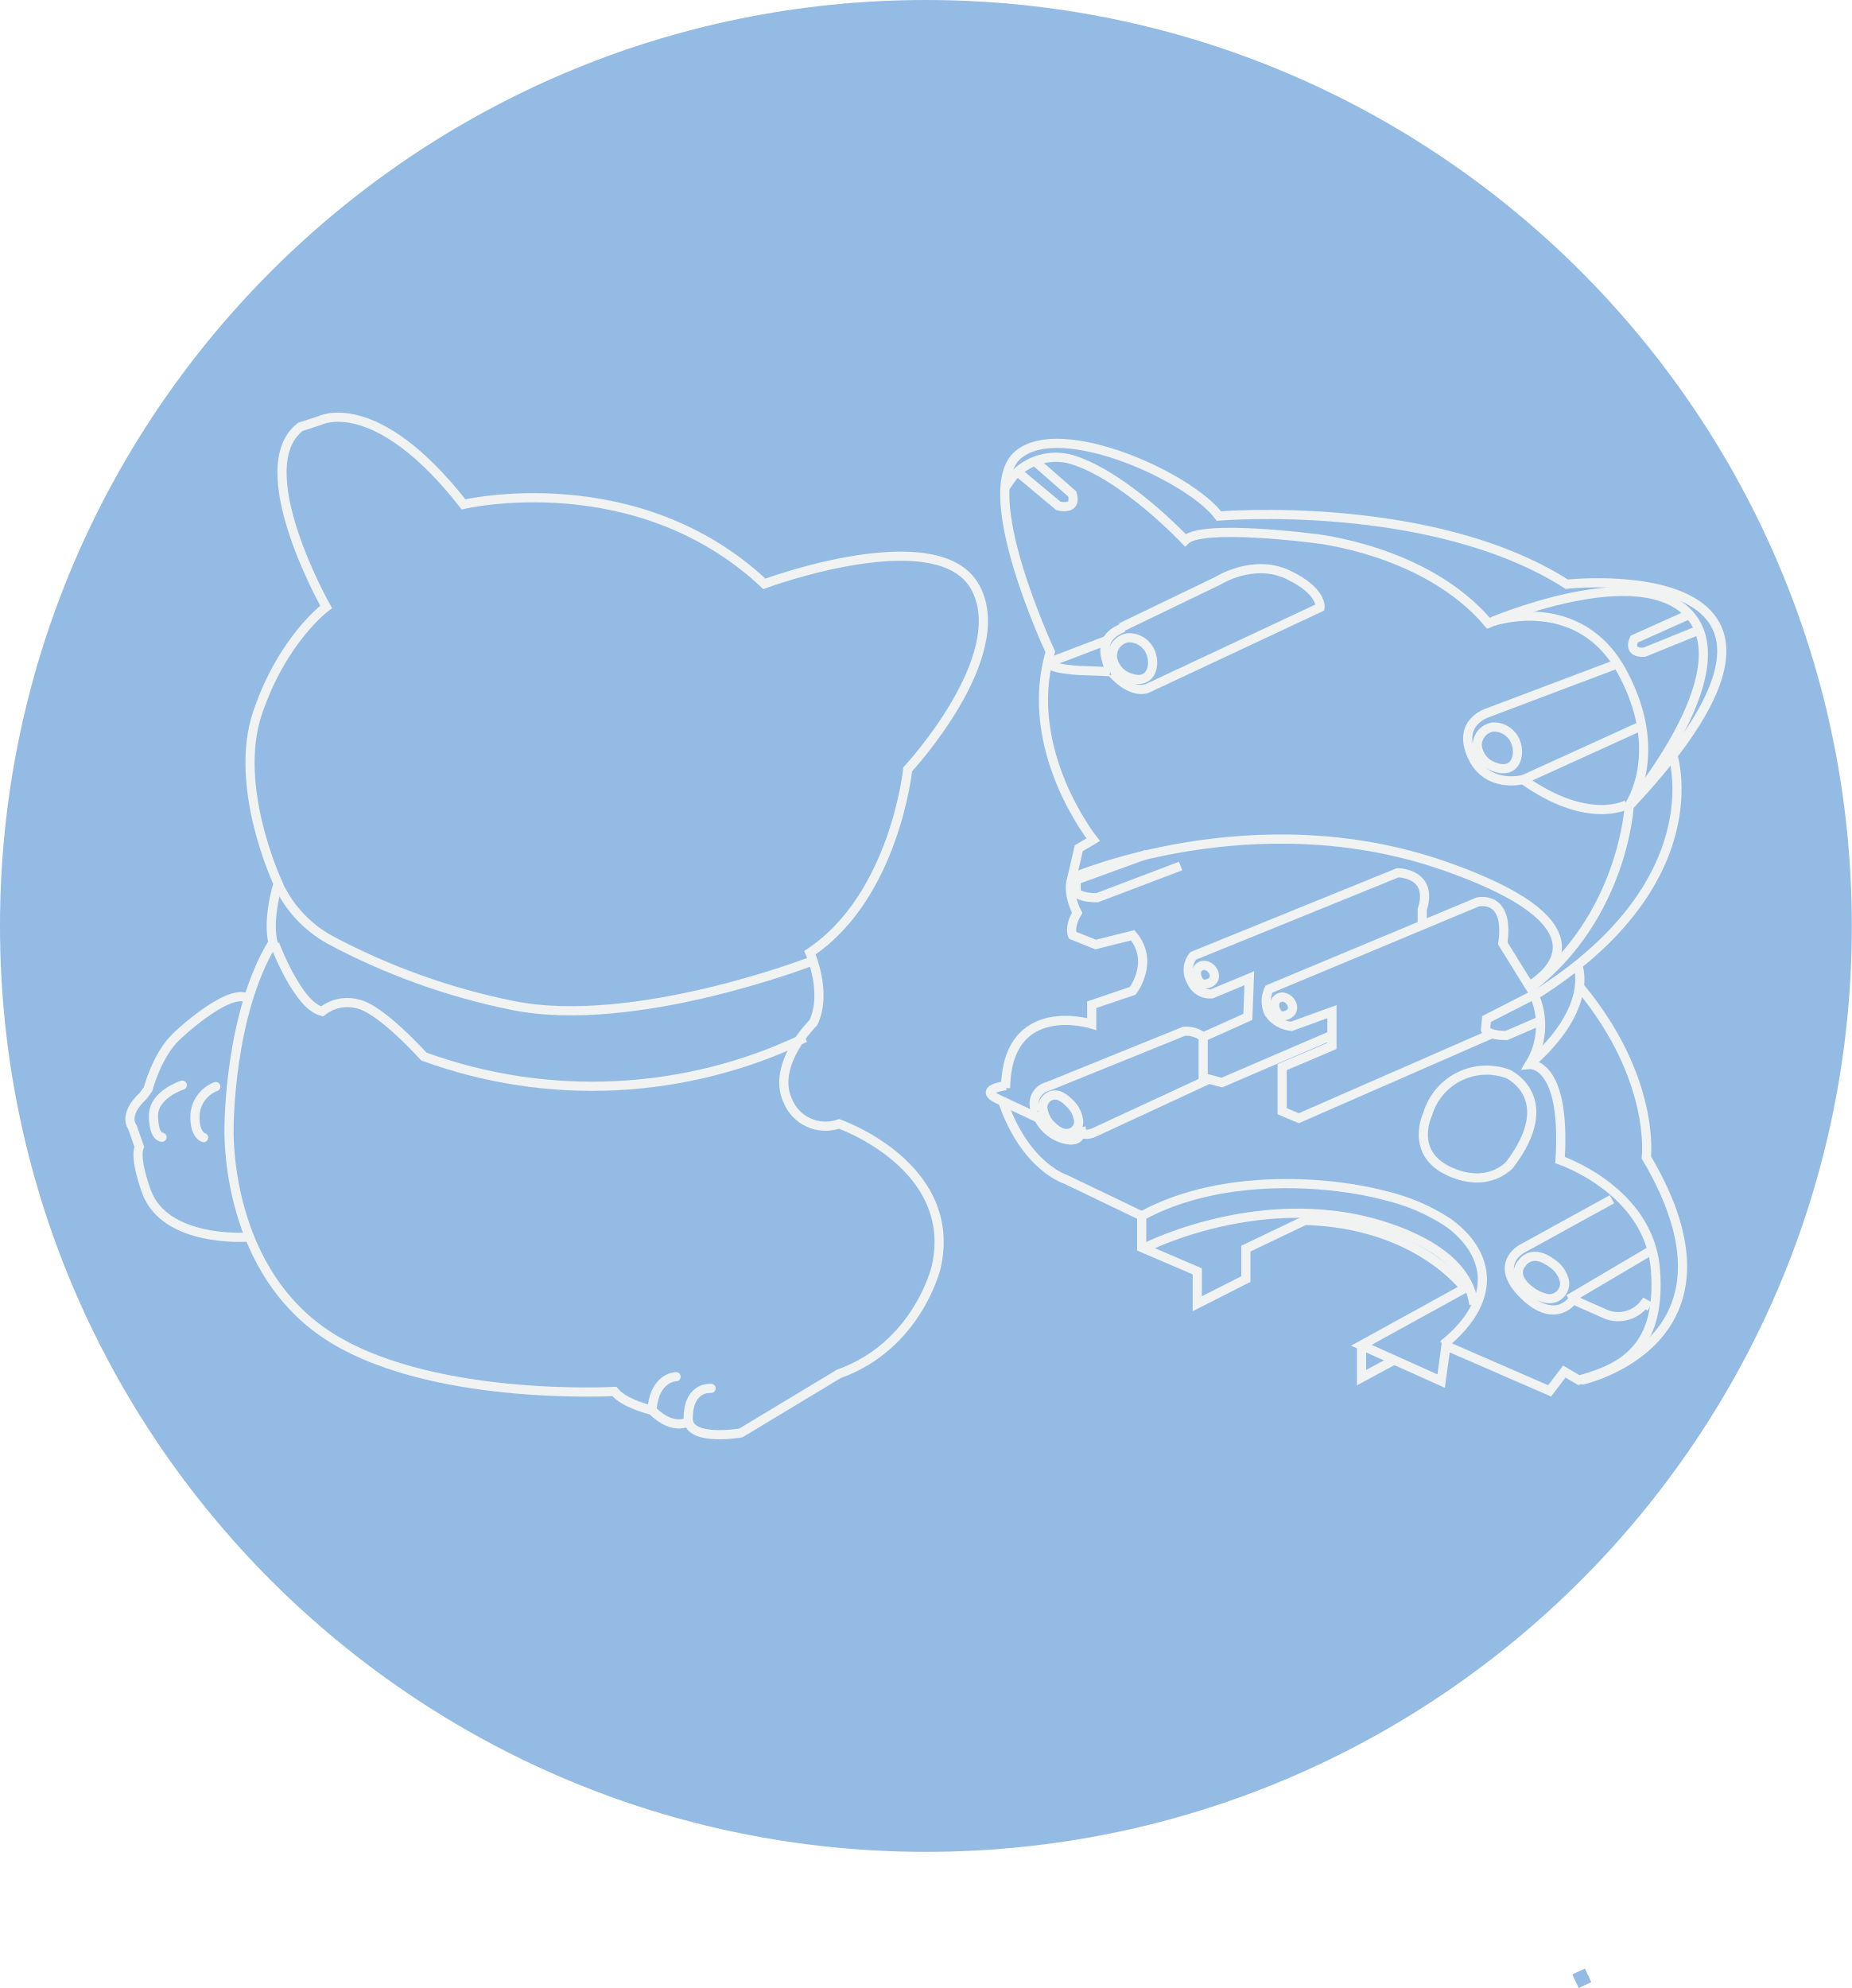
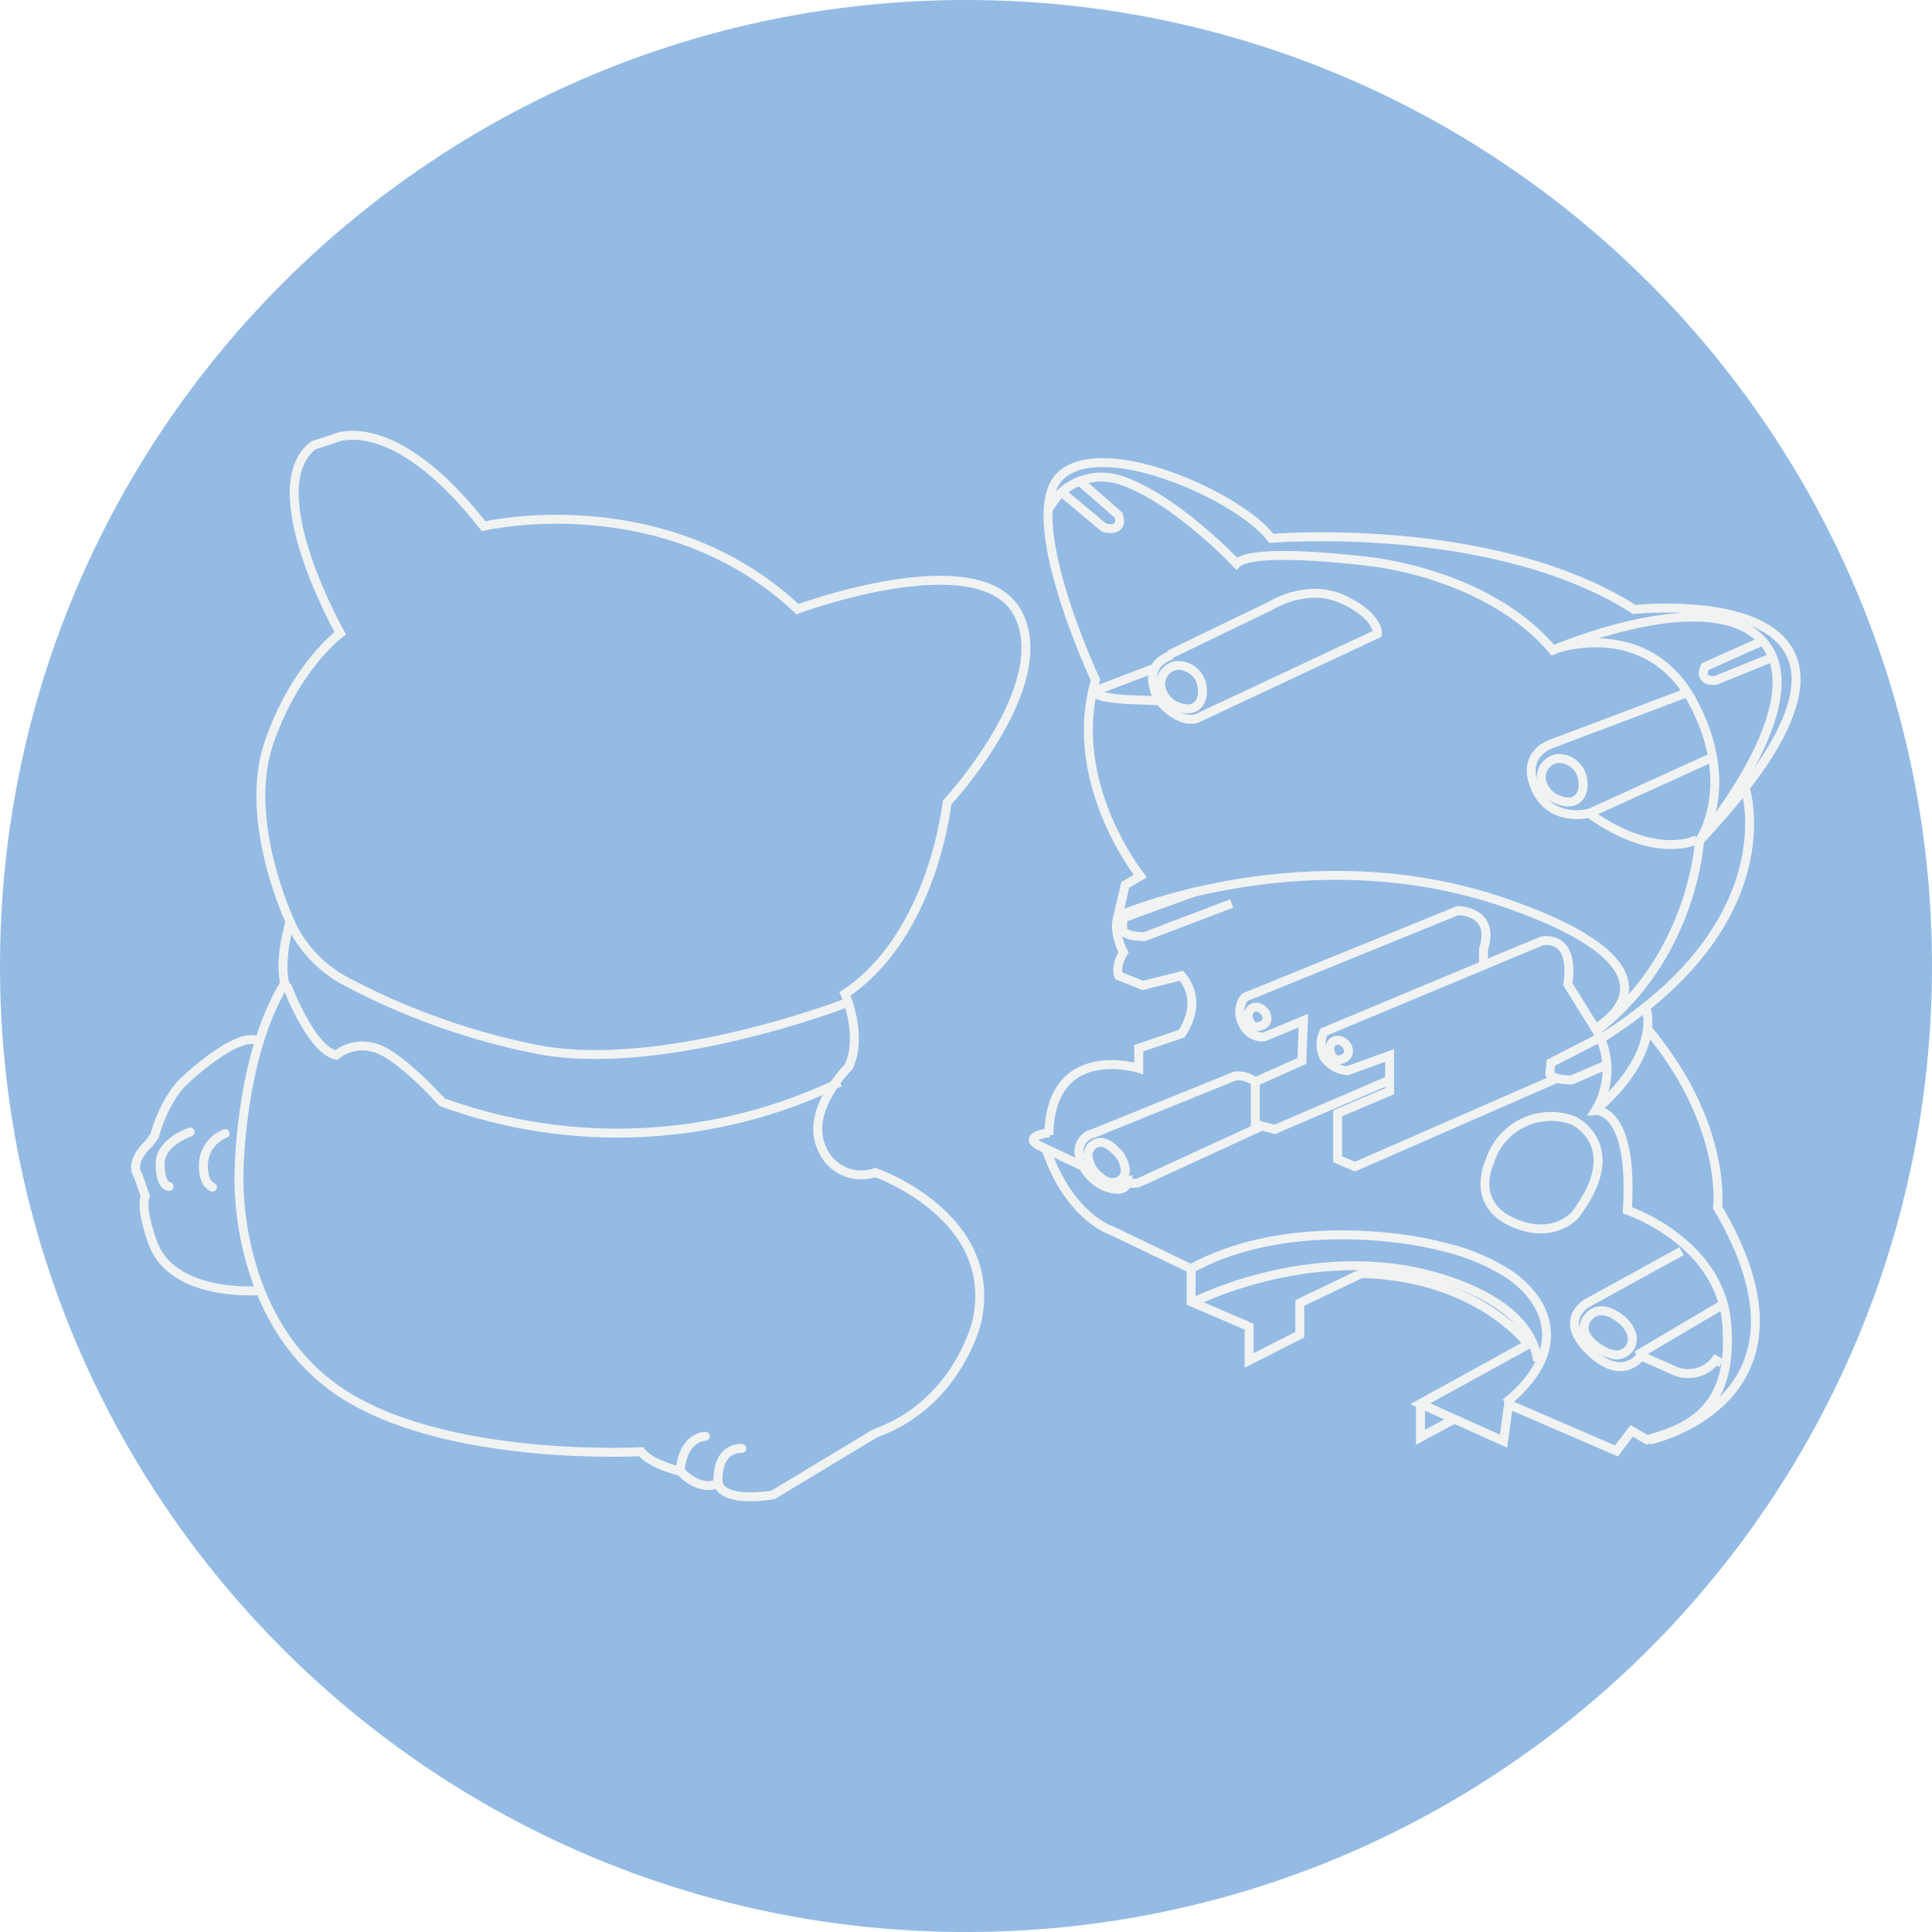
- <svg xmlns="http://www.w3.org/2000/svg" id="Layer_1" data-name="Layer 1" viewBox="0 0 216 231.88">
+ <svg xmlns="http://www.w3.org/2000/svg" id="Layer_1" data-name="Layer 1" viewBox="0 0 216 216">
  <defs>
-     <style>.cls-1{fill:#94bbe3;}.cls-2,.cls-3,.cls-4,.cls-5{fill:none;stroke-miterlimit:10;}.cls-2{stroke:#94bbe3;}.cls-2,.cls-5{stroke-width:1.62px;}.cls-3,.cls-4,.cls-5{stroke:#f1f2f2;}.cls-3,.cls-4{stroke-width:1.07px;}.cls-4{stroke-linecap:round;}</style>
+     <style>.cls-1{fill:#94bbe3;}.cls-2,.cls-3,.cls-4{fill:none;stroke:#f1f2f2;stroke-miterlimit:10;}.cls-3{stroke-linecap:round;}.cls-4{stroke-width:1.62px;}</style>
  </defs>
  <circle class="cls-1" cx="108" cy="108" r="108" />
-   <line class="cls-2" x1="184.13" y1="229.95" x2="184.87" y2="231.54" />
-   <path class="cls-3" d="M149.11,161.87s6.47-3.4,16.79,9.77c0,0,20.12-4.75,35.09,9.27,0,0,20.39-7.57,24.64.48s-7.92,21.15-7.92,21.15-1.53,14.81-11.41,21.39c0,0,2.08,4.65.4,8.16,0,0-4.92,4.83-3,9.08a4.76,4.76,0,0,0,6,2.73s14,4.87,11.33,16.71c0,0-2.14,9.16-11.36,12.45l-11.41,6.88s-5.56,1-6.14-1.32c0,0-1.76,1.17-4.24-1.32,0,0-3.22-.73-4.39-2.19,0,0-22.23,1.24-33.94-6.88s-11-24-11-24,0-13.17,5.12-21.5c0,0-.73-2.27.59-6.88,0,0-5.31-11.26-2.39-19.89s8-12.36,8-12.36-9.2-16.24-3-21Z" transform="translate(-111.83 -112.81)" />
-   <path class="cls-3" d="M206.3,225s-20.62,7.94-34.66,5.09a78,78,0,0,1-21.38-7.69,14.21,14.21,0,0,1-6-6.5" transform="translate(-111.83 -112.81)" />
-   <path class="cls-3" d="M143.88,222.94s2.67,7.18,5.53,7.84a4.65,4.65,0,0,1,4.1-.88c2.71.51,7.75,6.14,7.75,6.14a57.28,57.28,0,0,0,44.47-2.19" transform="translate(-111.83 -112.81)" />
-   <path class="cls-3" d="M140.58,257.11s-9.44.66-11.65-5.27c0,0-1.47-3.87-.85-5.27l-.81-2.3s-1.17-1.36,1.23-3.61l.6-.81s1-3.93,3.3-6.14c0,0,5.8-5.53,8.19-4.53" transform="translate(-111.83 -112.81)" />
-   <path class="cls-4" d="M133.09,239.38s-3.4,1.08-3.36,3.61,1,2.47,1,2.47" transform="translate(-111.83 -112.81)" />
-   <path class="cls-4" d="M137,239.55a3.79,3.79,0,0,0-2.42,3.23c-.13,2.42,1,2.72,1,2.72" transform="translate(-111.83 -112.81)" />
-   <path class="cls-4" d="M190.69,273.39s-2.53,0-2.81,3.9" transform="translate(-111.83 -112.81)" />
-   <path class="cls-4" d="M194.77,274.75s-2.82-.31-2.66,3.86" transform="translate(-111.83 -112.81)" />
-   <path class="cls-5" d="M398.26,345.73" transform="translate(-111.83 -112.81)" />
-   <path class="cls-3" d="M301.86,206.81c28-29.71-7.28-25.86-7.28-25.86C278.82,170.9,254,173,254,173c-3.31-4.49-18.33-11.38-23.4-7.16s3.74,23,3.74,23c-3.37,11.43,5,21.91,5,21.91l-1.68,1-.82,3.54c-.58,1.8.63,4,.63,4-1,1.66-.54,2.61-.54,2.61l2.7,1.08,4.32-1.08c2.61,3.1,0,6.48,0,6.48L239.17,230v2.25s-9.88-3.08-10.05,7.47" transform="translate(-111.83 -112.81)" />
-   <polyline class="cls-3" points="158.81 156.92 158.81 160.69 162.53 158.68" />
-   <path class="cls-3" d="M306.95,200.92s4.86,14.85-16.13,28" transform="translate(-111.83 -112.81)" />
-   <path class="cls-3" d="M295.87,225.42s2,4.9-5.63,11.54" transform="translate(-111.83 -112.81)" />
-   <path class="cls-3" d="M296.27,273.81s20.39-4.39,7.59-26c0,0,1.14-9.15-7.74-19.85" transform="translate(-111.83 -112.81)" />
-   <path class="cls-3" d="M229,169.76l1-1.41a6.72,6.72,0,0,1,6.88-1.93c6.15,1.89,13.2,9.4,13.2,9.4,1.92-1.92,15-.21,15-.21s13.09,1.28,20.36,9.89c0,0,17.82-7.74,23.59-.85s-7.17,22.17-7.17,22.17-.66,12.84-11.5,21.22a8.73,8.73,0,0,1-.12,8.93s4.28-.38,3.56,11.15c0,0,10.4,3.5,11.12,12.77S301,272.4,296,273.79l-1.71-1-1.71,2.25-12.09-5.26-.56,4.12-9.31-4.18,12.06-6.64s-5.48-7.56-18.65-7.92l-6.88,3.29V262l-5.67,2.88v-3.78L245,258.32v-3.69l-8.87-4.26s-4.66-1.42-7.29-8.95" transform="translate(-111.83 -112.81)" />
-   <path class="cls-3" d="M289.85,228s12.75-6.41-9.54-14.19-43.38,1.38-43.38,1.38" transform="translate(-111.83 -112.81)" />
-   <path class="cls-3" d="M286,185.29s10.06-3.44,15.1,6,.74,15.48.74,15.48" transform="translate(-111.83 -112.81)" />
-   <path class="cls-3" d="M308.57,184.61l-6.14,2.75c-.76,1.78,1.21,1.52,1.21,1.52L310,186.3" transform="translate(-111.83 -112.81)" />
-   <path class="cls-3" d="M301.59,206.66s-4.49,2.5-12.1-2.91L303,197.6" transform="translate(-111.83 -112.81)" />
-   <path class="cls-3" d="M289.49,203.74s-4.26,1.14-6-2.82,1.94-5,1.94-5l.58-.22,14.44-5.45" transform="translate(-111.83 -112.81)" />
-   <path class="cls-3" d="M284.15,199.94a2.15,2.15,0,0,1,1.79-2.33,2.69,2.69,0,0,1,2.24,1c1.27,1.46.81,5-2.41,3.5a2.61,2.61,0,0,1-.66-.44A3,3,0,0,1,284.15,199.94Z" transform="translate(-111.83 -112.81)" />
-   <path class="cls-3" d="M242.85,186c-1,.46-2.38,1.12-2.11,3.2a12.35,12.35,0,0,0,.57,1.89" transform="translate(-111.83 -112.81)" />
-   <path class="cls-3" d="M242.58,186l11.29-5.44s4.1-2.63,8.16-.73,3.77,3.83,3.77,3.83l-20.2,9.47c-2,.61-4-1.78-4.26-2.07a.1.1,0,0,0-.07,0" transform="translate(-111.83 -112.81)" />
-   <path class="cls-3" d="M241.59,189.53a2.15,2.15,0,0,1,1.79-2.33,2.69,2.69,0,0,1,2.24,1c1.27,1.46.81,5-2.41,3.5a2.61,2.61,0,0,1-.66-.44A3,3,0,0,1,241.59,189.53Z" transform="translate(-111.83 -112.81)" />
-   <path class="cls-3" d="M285.74,233.43l-22.42,9.81-1.94-.82v-5.14l5.81-2.47v-4l-4.72,1.71a3.53,3.53,0,0,1-2.63-1.53,3.25,3.25,0,0,1,0-2.81l24.34-10.16s3.76-.94,2.94,4.83l3.16,5.1" transform="translate(-111.83 -112.81)" />
-   <path class="cls-3" d="M267.19,233.56l-12.84,5.52-2.18-.57v-4.75l5.21-2.34.17-4.51-4.37,1.82a2.33,2.33,0,0,1-2.38-1.43,2.61,2.61,0,0,1,.21-3l23.85-9.69s4.24,0,2.86,4.31v1.71" transform="translate(-111.83 -112.81)" />
-   <path class="cls-3" d="M252.65,225.49a.9.9,0,0,0-1.27.85c0,.4.29,1.44,1.14,1.25C254.08,227.25,253.46,225.77,252.65,225.49Z" transform="translate(-111.83 -112.81)" />
-   <path class="cls-3" d="M261.77,229.19a.9.9,0,0,0-1.27.85c0,.4.29,1.44,1.14,1.25C263.19,230.95,262.58,229.47,261.77,229.19Z" transform="translate(-111.83 -112.81)" />
-   <path class="cls-3" d="M290.72,228.85l-5.5,2.82-.12,1.26s.3.66,2.45.66l3.71-1.61" transform="translate(-111.83 -112.81)" />
-   <path class="cls-3" d="M245.6,212.45l-8.25,3,0,1.41s.3.66,2.45.66l9.74-3.7" transform="translate(-111.83 -112.81)" />
-   <path class="cls-3" d="M245,254.64c9.62-5.28,22.63-3.95,28.39-2.38a23,23,0,0,1,7.25,3.08c4.48,3.14,6.55,8.64-.49,14.34" transform="translate(-111.83 -112.81)" />
-   <path class="cls-3" d="M237.93,244.28s.38,2.11-2.15,1.33a4.67,4.67,0,0,1-3.09-3.09" transform="translate(-111.83 -112.81)" />
-   <path class="cls-3" d="M232.69,242.52a2.08,2.08,0,0,1,1.39-3l15.85-6.42a3.19,3.19,0,0,1,2.24.67" transform="translate(-111.83 -112.81)" />
-   <path class="cls-3" d="M237.93,244.92c.54.44,1.47,0,1.47,0l13.27-6.15" transform="translate(-111.83 -112.81)" />
-   <path class="cls-3" d="M287.93,248.65c5.89-7.78-.2-10.57-.2-10.57a7.17,7.17,0,0,0-9.38,4.69s-2.16,4.48,2.47,6.64S287.93,248.65,287.93,248.65Z" transform="translate(-111.83 -112.81)" />
-   <path class="cls-3" d="M304.28,265.21l-.63-.35a3.86,3.86,0,0,1-4.85,1.09l-3.73-1.65" transform="translate(-111.83 -112.81)" />
-   <path class="cls-3" d="M299.85,252.69l-10.47,5.76s-3.51,1.79.21,5.41,5.76.49,5.76.49" transform="translate(-111.83 -112.81)" />
-   <path class="cls-3" d="M292.12,264.24a1.78,1.78,0,0,0,2.18-2.06,3.41,3.41,0,0,0-1.41-2c-2.39-1.83-3.51-.07-3.51-.07s-1.48,1.41.91,3.23A4.92,4.92,0,0,0,292.12,264.24Z" transform="translate(-111.83 -112.81)" />
-   <path class="cls-3" d="M233.51,242.31a1.43,1.43,0,0,1,2-1.64,3.66,3.66,0,0,1,1,.74,3.31,3.31,0,0,1,1.14,2.24,1.38,1.38,0,0,1-1.24,1.36c-.68.08-1.29-.25-2.11-1.09A3.35,3.35,0,0,1,233.51,242.31Z" transform="translate(-111.83 -112.81)" />
-   <path class="cls-3" d="M245.54,258.27s15.29-7.76,30.2-1.53c5.59,2.34,7.63,5.36,8,8.23" transform="translate(-111.83 -112.81)" />
-   <path class="cls-3" d="M241,187.48l-6.87,2.62s-.23.66,3.54.91l3.62.14" transform="translate(-111.83 -112.81)" />
-   <path class="cls-3" d="M230.48,167.81l4.79,4s2.23.65,1.63-1.38l-4.39-3.85" transform="translate(-111.83 -112.81)" />
-   <path class="cls-3" d="M229.17,239.44s-3.1.36-1.22,1.43l5,2.35" transform="translate(-111.83 -112.81)" />
-   <line class="cls-3" x1="192.74" y1="145.77" x2="182.99" y2="151.53" />
+   <path class="cls-2" d="M37.28,49.06s6.47-3.4,16.79,9.77c0,0,20.12-4.75,35.09,9.27,0,0,20.39-7.57,24.64.48s-7.92,21.15-7.92,21.15-1.53,14.81-11.41,21.39c0,0,2.08,4.65.4,8.16,0,0-4.92,4.83-3,9.08a4.76,4.76,0,0,0,6,2.73s14,4.87,11.33,16.71c0,0-2.14,9.16-11.36,12.45l-11.41,6.88s-5.56,1-6.14-1.32c0,0-1.76,1.17-4.24-1.32,0,0-3.22-.73-4.39-2.19,0,0-22.23,1.24-33.94-6.88s-11-24-11-24,0-13.17,5.12-21.5c0,0-.73-2.27.59-6.88,0,0-5.31-11.26-2.39-19.89s8-12.36,8-12.36-9.2-16.24-3-21Z" />
+   <path class="cls-2" d="M94.47,112.19s-20.62,7.94-34.66,5.09a78,78,0,0,1-21.38-7.69,14.21,14.21,0,0,1-6-6.5" />
+   <path class="cls-2" d="M32.05,110.13s2.67,7.18,5.53,7.84a4.65,4.65,0,0,1,4.1-.88c2.71.51,7.75,6.14,7.75,6.14A57.28,57.28,0,0,0,93.9,121" />
+   <path class="cls-2" d="M28.75,144.3S19.31,145,17.1,139c0,0-1.47-3.87-.85-5.27l-.81-2.3s-1.17-1.36,1.23-3.61l.6-.81s1-3.93,3.3-6.14c0,0,5.8-5.53,8.19-4.53" />
+   <path class="cls-3" d="M21.26,126.57s-3.4,1.08-3.36,3.61,1,2.47,1,2.47" />
+   <path class="cls-3" d="M25.17,126.74A3.79,3.79,0,0,0,22.75,130c-.13,2.42,1,2.72,1,2.72" />
+   <path class="cls-3" d="M78.86,160.58s-2.53,0-2.81,3.9" />
+   <path class="cls-3" d="M82.94,161.94s-2.82-.31-2.66,3.86" />
+   <path class="cls-4" d="M286.43,232.92" />
+   <path class="cls-2" d="M190,94c28-29.71-7.28-25.86-7.28-25.86-15.76-10.05-40.58-7.95-40.58-7.95-3.31-4.49-18.33-11.38-23.4-7.16s3.74,23,3.74,23c-3.37,11.43,5,21.91,5,21.91l-1.68,1-.82,3.54c-.58,1.8.63,4,.63,4-1,1.66-.54,2.61-.54,2.61l2.7,1.08,4.32-1.08c2.61,3.1,0,6.48,0,6.48l-4.78,1.62v2.25s-9.88-3.08-10.05,7.47" />
+   <polyline class="cls-2" points="158.81 156.92 158.81 160.69 162.53 158.68" />
+   <path class="cls-2" d="M195.12,88.11S200,103,179,116.11" />
+   <path class="cls-2" d="M184,112.61s2,4.9-5.63,11.54" />
+   <path class="cls-2" d="M184.44,161s20.39-4.39,7.59-26c0,0,1.14-9.15-7.74-19.85" />
+   <path class="cls-2" d="M117.17,56.95l1-1.41a6.72,6.72,0,0,1,6.88-1.93c6.15,1.89,13.2,9.4,13.2,9.4,1.92-1.92,15-.21,15-.21s13.09,1.28,20.36,9.89c0,0,17.82-7.74,23.59-.85S190,94,190,94s-.66,12.84-11.5,21.22a8.73,8.73,0,0,1-.12,8.93s4.28-.38,3.56,11.15c0,0,10.4,3.5,11.12,12.77s-3.92,11.51-8.92,12.9l-1.71-1-1.71,2.25L168.66,157l-.56,4.12-9.31-4.18,12.06-6.64s-5.48-7.56-18.65-7.92l-6.88,3.29v3.55l-5.67,2.88v-3.78l-6.48-2.78v-3.69l-8.87-4.26s-4.66-1.42-7.29-8.95" />
+   <path class="cls-2" d="M178,115.19s12.75-6.41-9.54-14.19-43.38,1.38-43.38,1.38" />
+   <path class="cls-2" d="M174.17,72.48s10.06-3.44,15.1,6S190,94,190,94" />
+   <path class="cls-2" d="M196.74,71.8l-6.14,2.75c-.76,1.78,1.21,1.52,1.21,1.52l6.36-2.58" />
+   <path class="cls-2" d="M189.76,93.85s-4.49,2.5-12.1-2.91l13.51-6.15" />
+   <path class="cls-2" d="M177.66,90.93s-4.26,1.14-6-2.82,1.94-5,1.94-5l.58-.22,14.44-5.45" />
+   <path class="cls-2" d="M172.32,87.13a2.15,2.15,0,0,1,1.79-2.33,2.69,2.69,0,0,1,2.24,1c1.27,1.46.81,5-2.41,3.5a2.61,2.61,0,0,1-.66-.44A3,3,0,0,1,172.32,87.13Z" />
+   <path class="cls-2" d="M131,73.19c-1,.46-2.38,1.12-2.11,3.2a12.35,12.35,0,0,0,.57,1.89" />
+   <path class="cls-2" d="M130.75,73.19,142,67.75s4.1-2.63,8.16-.73S154,70.85,154,70.85l-20.2,9.47c-2,.61-4-1.78-4.26-2.07h-.07" />
+   <path class="cls-2" d="M129.76,76.72a2.15,2.15,0,0,1,1.79-2.33,2.69,2.69,0,0,1,2.24,1c1.27,1.46.81,5-2.41,3.5a2.61,2.61,0,0,1-.66-.44A3,3,0,0,1,129.76,76.72Z" />
+   <path class="cls-2" d="M173.91,120.62l-22.42,9.81-1.94-.82v-5.14l5.81-2.47v-4l-4.72,1.71a3.53,3.53,0,0,1-2.63-1.53,3.25,3.25,0,0,1,0-2.81l24.34-10.16s3.76-.94,2.94,4.83l3.16,5.1" />
+   <path class="cls-2" d="M155.36,120.75l-12.84,5.52-2.18-.57v-4.75l5.21-2.34.17-4.51-4.37,1.82a2.33,2.33,0,0,1-2.38-1.43,2.61,2.61,0,0,1,.21-3L163,101.8s4.24,0,2.86,4.31v1.71" />
+   <path class="cls-2" d="M140.82,112.68a.9.9,0,0,0-1.27.85c0,.4.29,1.44,1.14,1.25C142.25,114.44,141.63,113,140.82,112.68Z" />
+   <path class="cls-2" d="M149.94,116.38a.9.9,0,0,0-1.27.85c0,.4.29,1.44,1.14,1.25C151.36,118.14,150.75,116.66,149.94,116.38Z" />
+   <path class="cls-2" d="M178.89,116l-5.5,2.82-.12,1.26s.3.66,2.45.66l3.71-1.61" />
+   <path class="cls-2" d="M133.77,99.64l-8.25,3v1.41s.3.66,2.45.66l9.74-3.7" />
+   <path class="cls-2" d="M133.17,141.83c9.62-5.28,22.63-3.95,28.39-2.38a23,23,0,0,1,7.25,3.08c4.48,3.14,6.55,8.64-.49,14.34" />
+   <path class="cls-2" d="M126.1,131.47s.38,2.11-2.15,1.33a4.67,4.67,0,0,1-3.09-3.09" />
+   <path class="cls-2" d="M120.86,129.71a2.08,2.08,0,0,1,1.39-3l15.85-6.42a3.19,3.19,0,0,1,2.24.67" />
+   <path class="cls-2" d="M126.1,132.11c.54.44,1.47,0,1.47,0L140.84,126" />
+   <path class="cls-2" d="M176.1,135.84c5.89-7.78-.2-10.57-.2-10.57a7.17,7.17,0,0,0-9.22,4.22q-.09.23-.16.47s-2.16,4.48,2.47,6.64S176.1,135.84,176.1,135.84Z" />
+   <path class="cls-2" d="M192.45,152.4l-.63-.35a3.86,3.86,0,0,1-4.85,1.09l-3.73-1.65" />
+   <path class="cls-2" d="M188,139.88l-10.47,5.76s-3.51,1.79.21,5.41,5.76.49,5.76.49" />
+   <path class="cls-2" d="M180.29,151.43a1.78,1.78,0,0,0,2.18-2.06,3.41,3.41,0,0,0-1.41-2c-2.39-1.83-3.51-.07-3.51-.07s-1.48,1.41.91,3.23A4.92,4.92,0,0,0,180.29,151.43Z" />
+   <path class="cls-2" d="M121.68,129.5a1.43,1.43,0,0,1,2-1.64,3.66,3.66,0,0,1,1,.74,3.31,3.31,0,0,1,1.14,2.24,1.38,1.38,0,0,1-1.24,1.36c-.68.08-1.29-.25-2.11-1.09A3.35,3.35,0,0,1,121.68,129.5Z" />
+   <path class="cls-2" d="M133.71,145.46s15.29-7.76,30.2-1.53c5.59,2.34,7.63,5.36,8,8.23" />
+   <path class="cls-2" d="M129.17,74.67l-6.87,2.62s-.23.66,3.54.91l3.62.14" />
+   <path class="cls-2" d="M118.65,55l4.79,4s2.23.65,1.63-1.38l-4.39-3.85" />
+   <path class="cls-2" d="M117.34,126.63s-3.1.36-1.22,1.43l5,2.35" />
+   <line class="cls-2" x1="192.74" y1="145.77" x2="182.99" y2="151.53" />
</svg>
